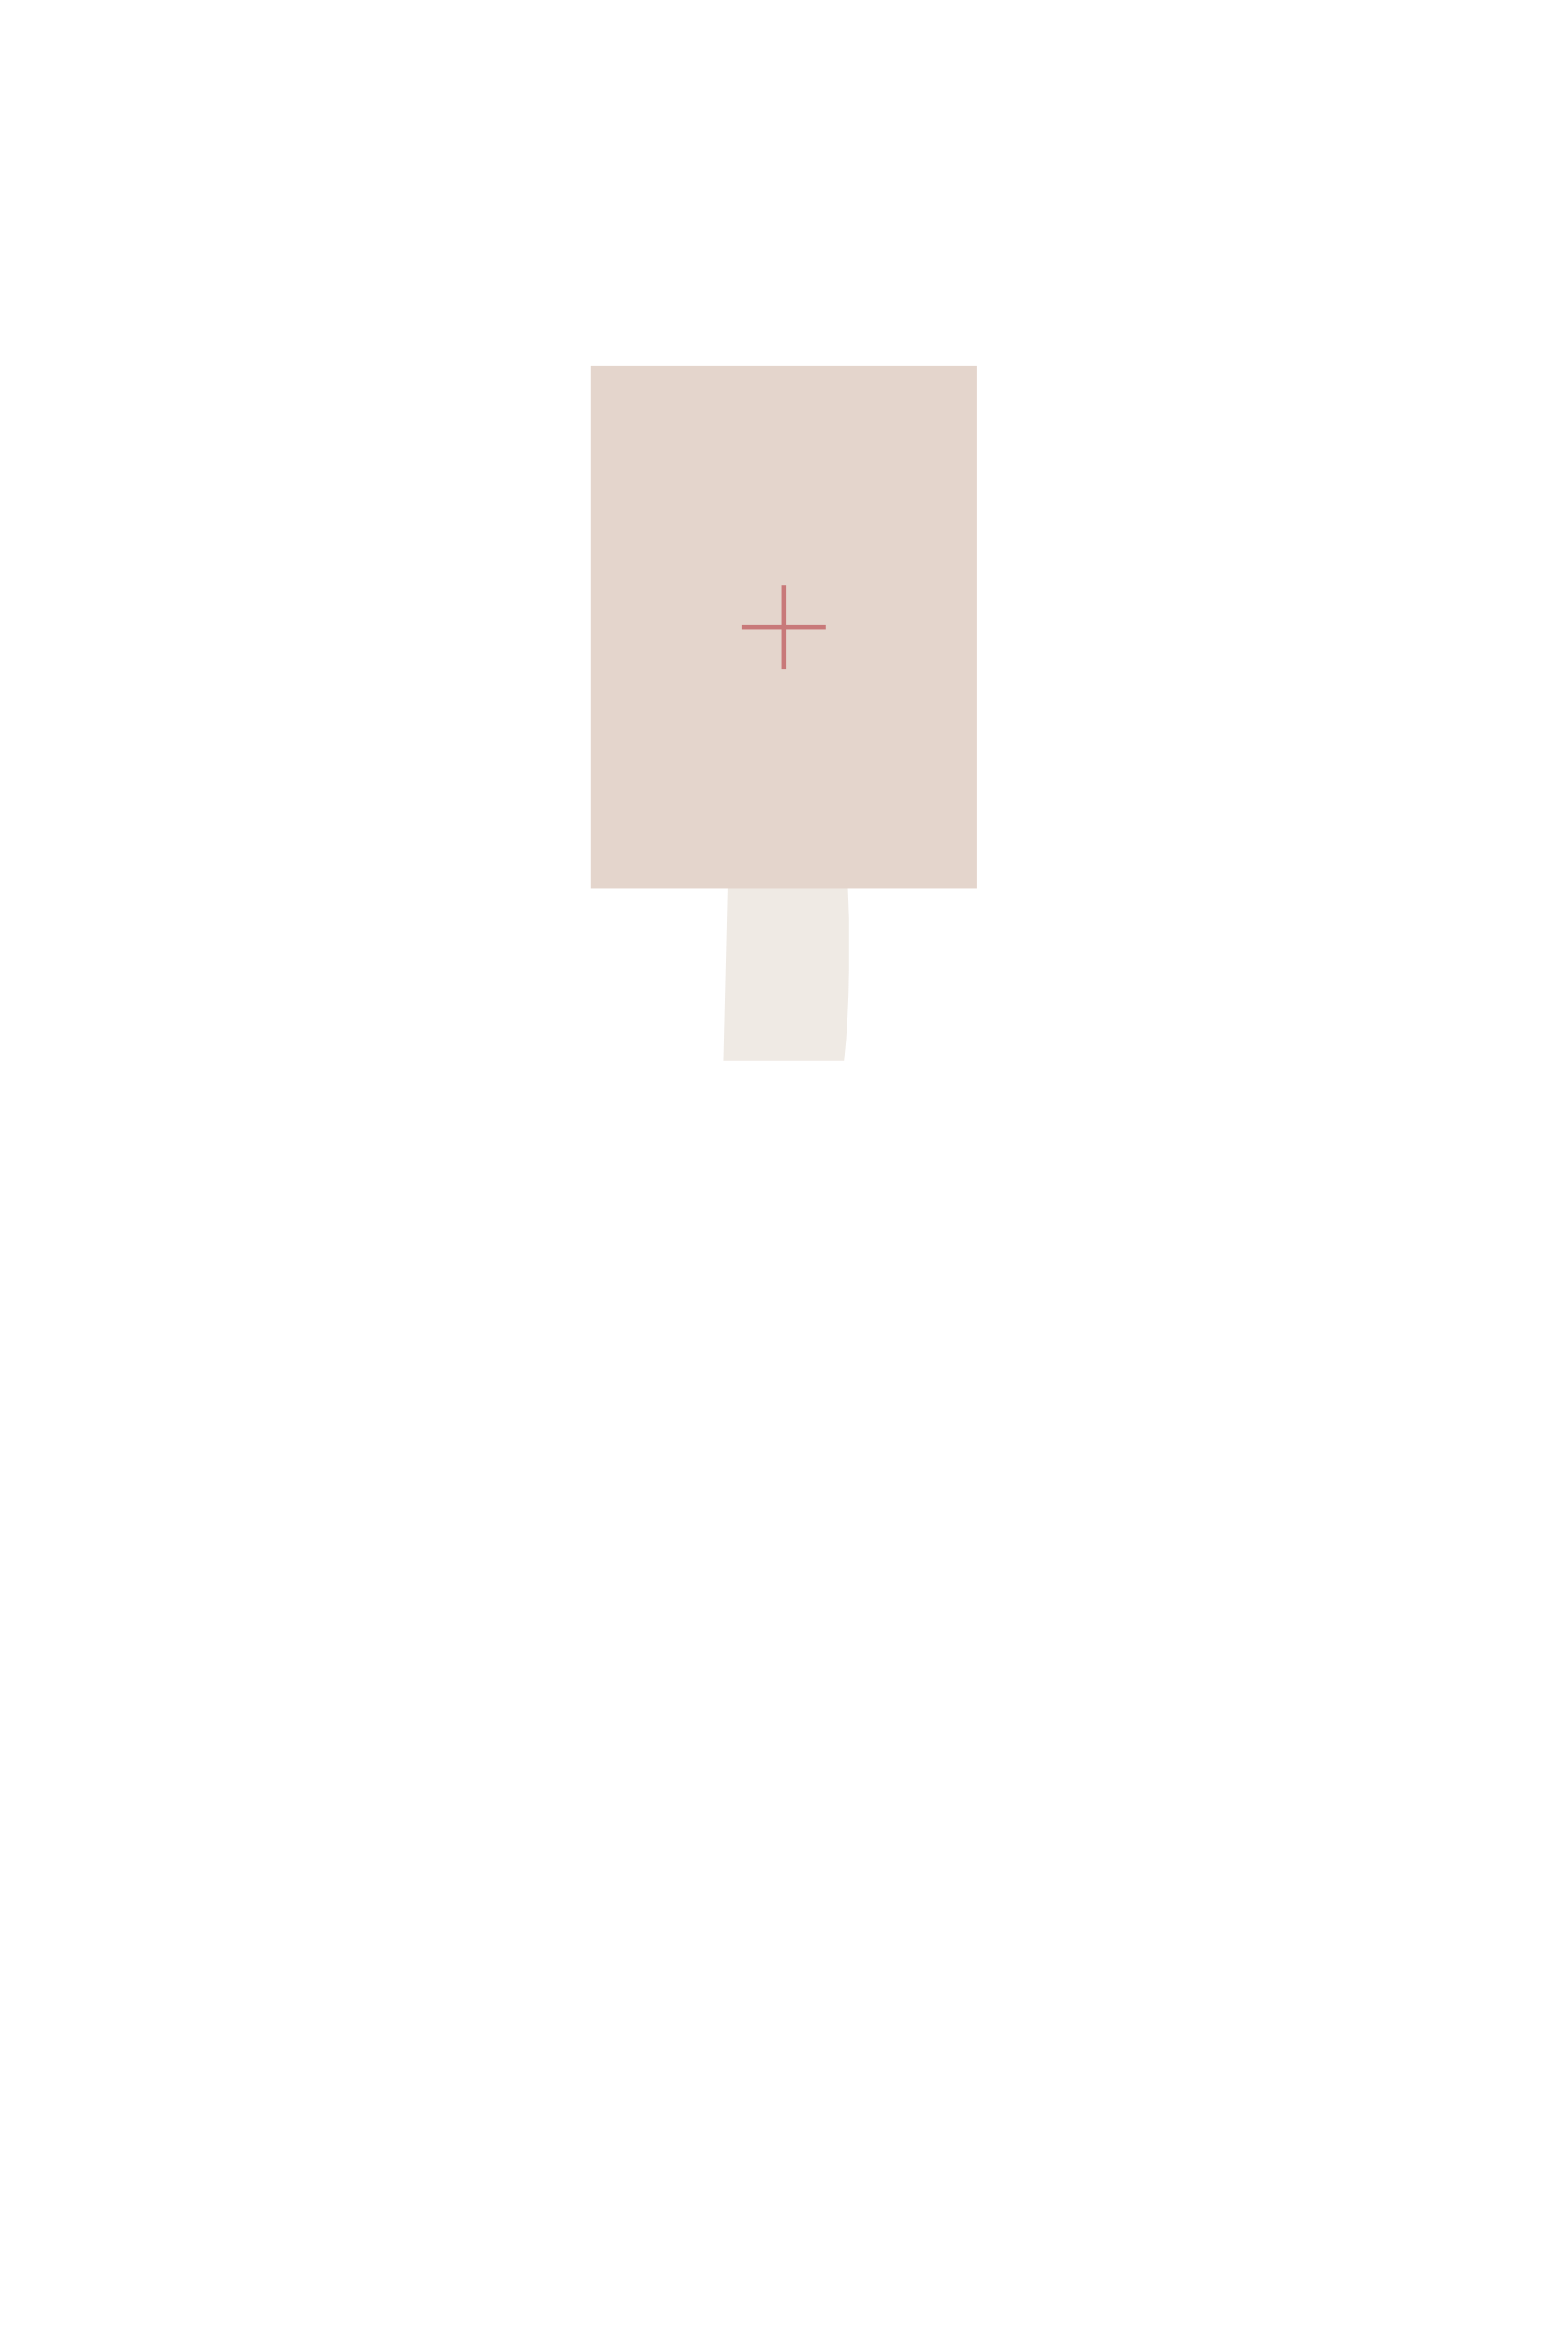
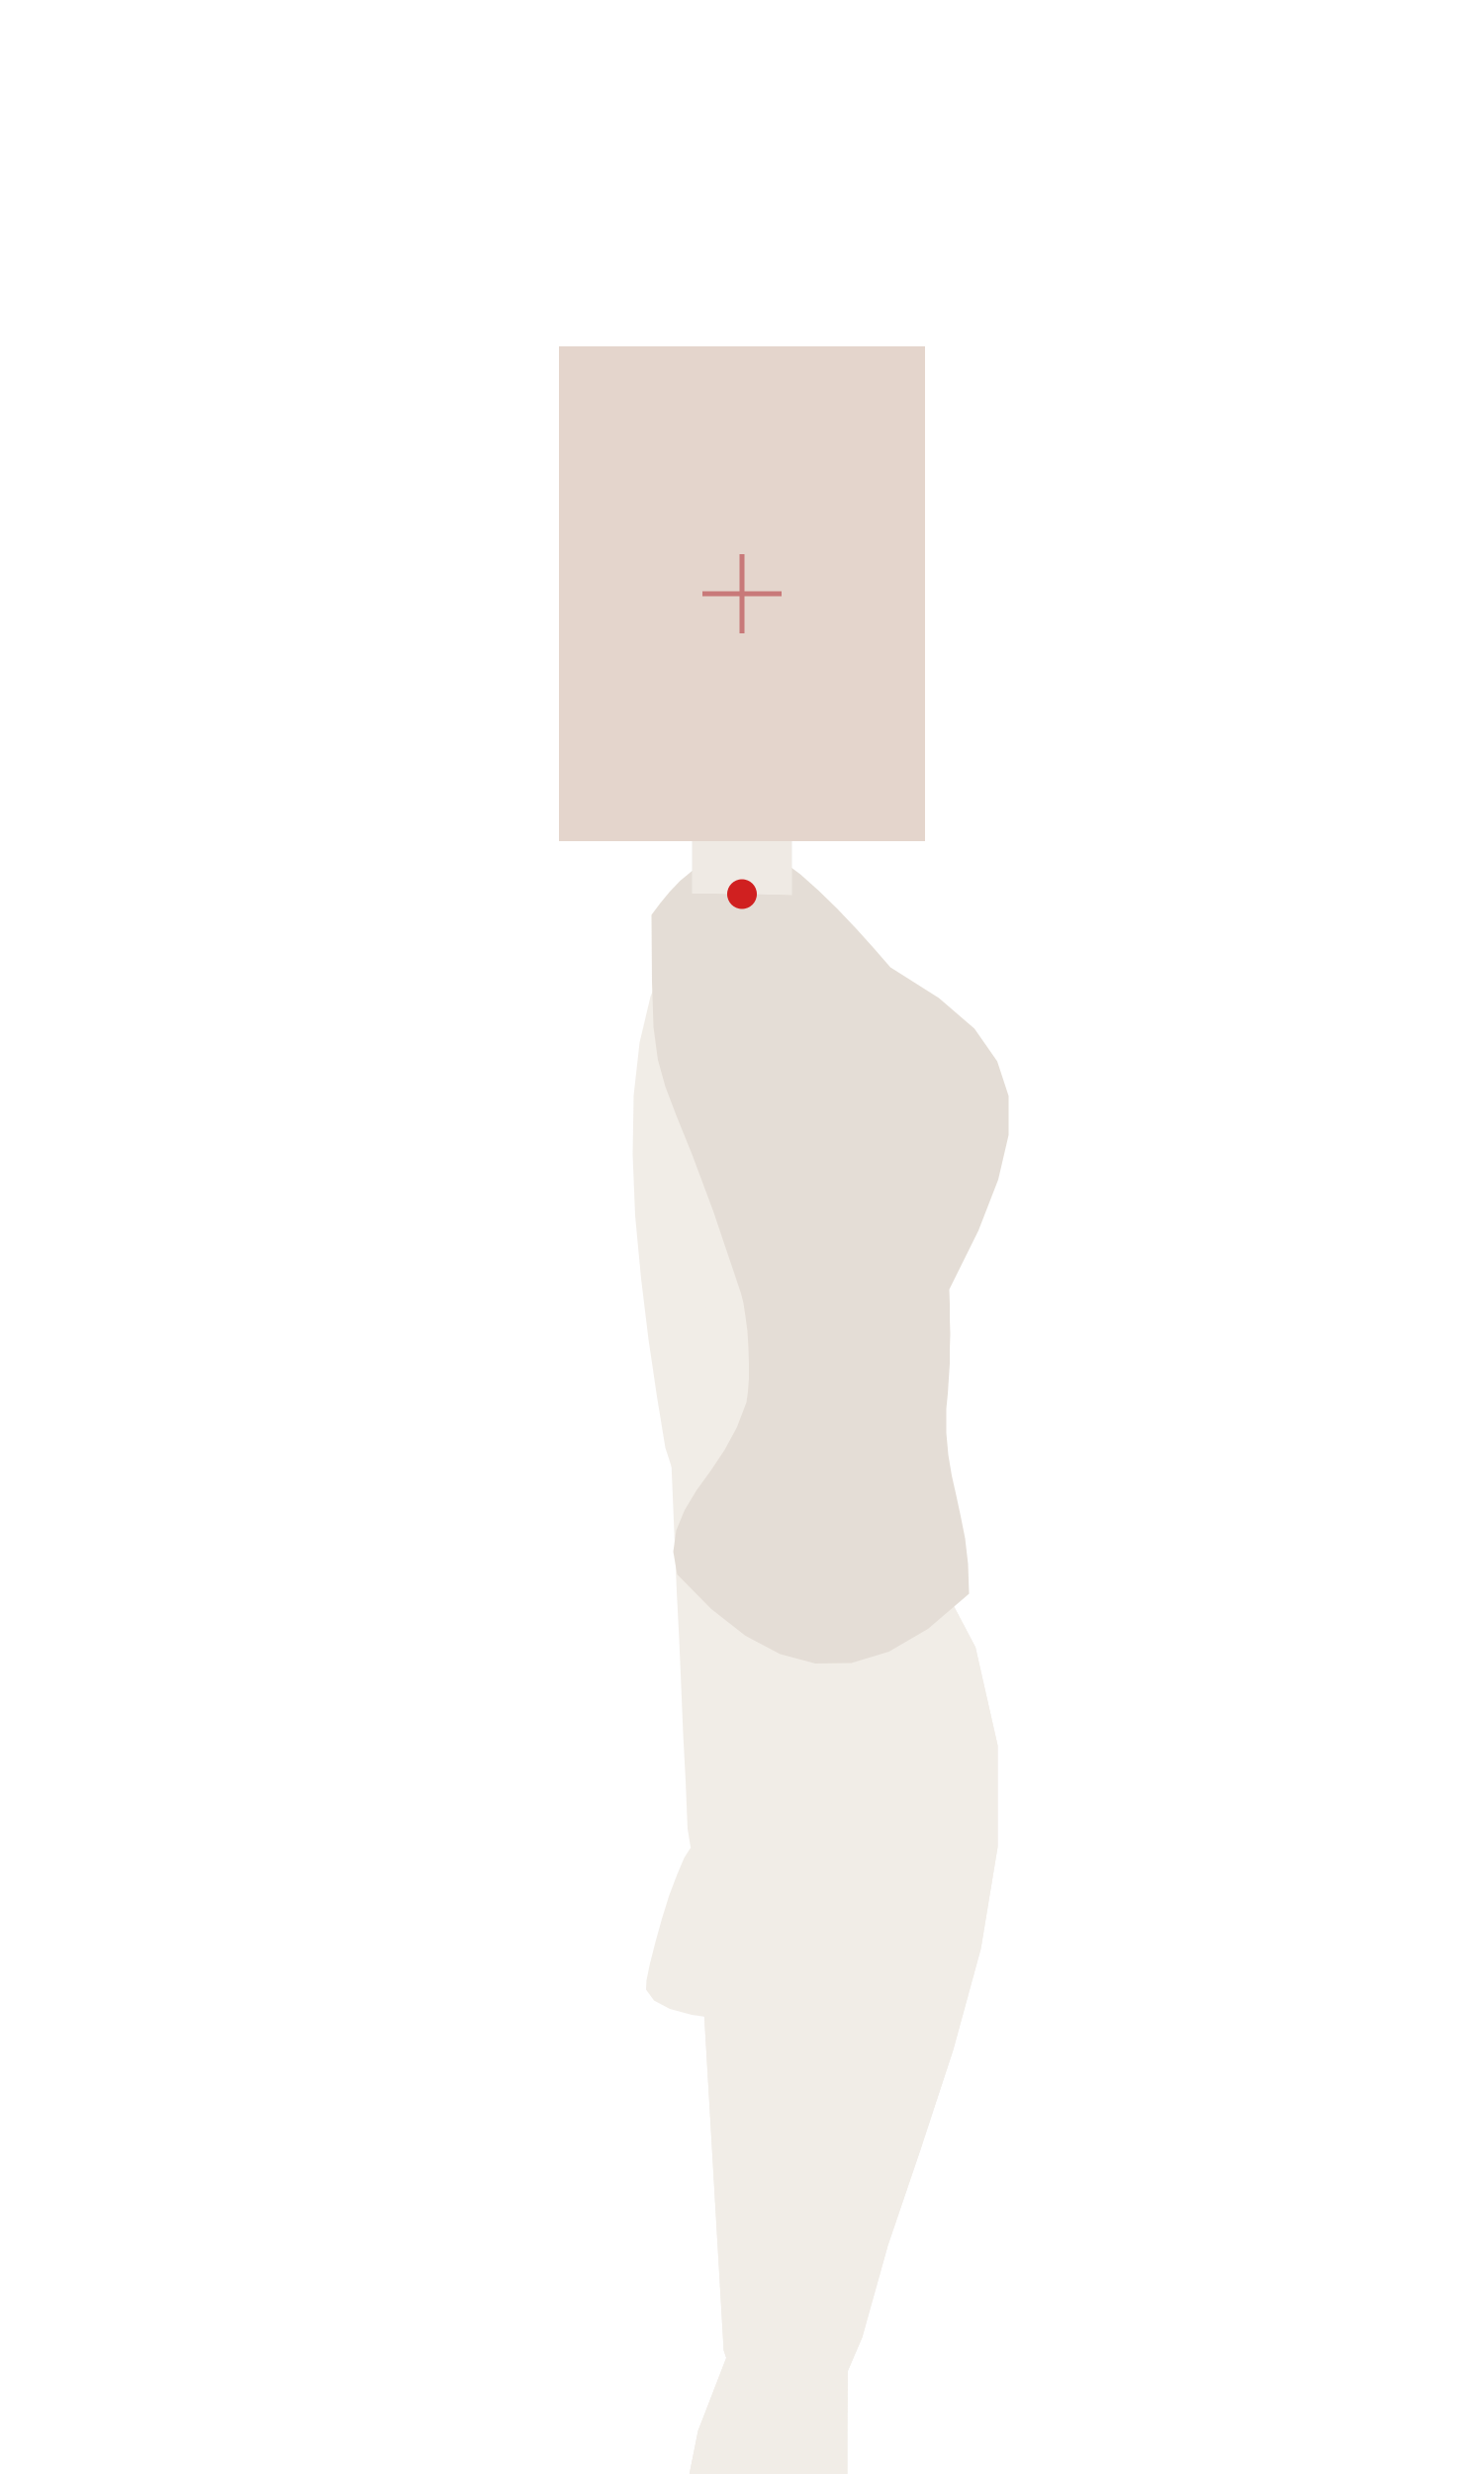
- <svg xmlns="http://www.w3.org/2000/svg" width="600" height="900" viewBox="-1.5 -1.2 3 4.5">
+ <svg xmlns="http://www.w3.org/2000/svg" width="600" height="1000" viewBox="-1.5 -1.2 3 5">
  <g id="guide" opacity="0.7">
-     <path d="M-0.115 0.83L-0.1 0.21L0.1 0.21L0.106 0.273L0.112 0.334L0.117 0.393L0.12 0.45L0.123 0.505L0.125 0.557L0.125 0.608L0.125 0.656L0.124 0.703L0.122 0.747L0.119 0.79L0.115 0.83Z" fill="#e8e1d9" />
+     <path d="M0.046 1.73L0.037 1.782L0.016 1.817L-0.013 1.838L-0.046 1.843L-0.081 1.834L-0.113 1.812L-0.139 1.775L-0.155 1.726L-0.172 1.622L-0.189 1.507L-0.204 1.384L-0.216 1.257L-0.221 1.133L-0.219 1.014L-0.207 0.907L-0.185 0.814L-0.169 0.776L-0.149 0.743L-0.124 0.715L-0.094 0.694L-0.059 0.678L-0.018 0.67L0.029 0.669L0.082 0.676L0.078 0.808L0.073 0.939L0.069 1.071L0.064 1.203L0.06 1.335L0.055 1.466L0.051 1.598Z" fill="#ebe5dd" />
+     <path d="M0.044 1.701L0.101 1.792L0.131 1.893L0.14 2.001L0.132 2.114L0.112 2.23L0.084 2.345L0.053 2.459L0.024 2.567L0.012 2.594L-0.006 2.608L-0.027 2.611L-0.05 2.604L-0.072 2.588L-0.09 2.564L-0.104 2.533L-0.11 2.496L-0.114 2.4L-0.119 2.304L-0.123 2.208L-0.127 2.113L-0.132 2.017L-0.136 1.921L-0.14 1.825L-0.144 1.729L-0.14 1.7L-0.127 1.676L-0.105 1.659L-0.078 1.65L-0.048 1.649L-0.016 1.657L0.016 1.674Z" fill="#ebe5dd" />
+     <path d="M0.008 2.541L0.021 2.559L0.036 2.592L0.053 2.636L0.068 2.685L0.082 2.736L0.092 2.783L0.097 2.821L0.094 2.845L0.076 2.864L0.042 2.875L-0.003 2.88L-0.053 2.879L-0.102 2.872L-0.146 2.86L-0.178 2.843L-0.194 2.821L-0.193 2.802L-0.186 2.768L-0.175 2.725L-0.162 2.678L-0.147 2.63L-0.131 2.588L-0.117 2.555L-0.105 2.536L-0.08 2.516L-0.06 2.506L-0.044 2.503L-0.031 2.506L-0.021 2.513L-0.011 2.522L-0.002 2.532Z" fill="#ebe5dd" />
+     <path d="M0.214 3.558L0.213 3.721L0.213 3.884L0.212 4.046L0.211 4.209L0.21 4.371L0.209 4.534L0.209 4.697L0.208 4.859L0.201 4.883L0.185 4.906L0.161 4.924L0.133 4.936L0.104 4.939L0.076 4.93L0.053 4.907L0.037 4.867L-0.002 4.707L-0.045 4.547L-0.085 4.386L-0.116 4.223L-0.131 4.057L-0.124 3.888L-0.089 3.713L-0.019 3.532L0.004 3.499L0.037 3.476L0.076 3.463L0.116 3.459L0.153 3.467L0.185 3.485L0.206 3.516Z" fill="#ebe5dd" />
+     <path d="M0.172 4.88L0.197 4.9L0.227 4.919L0.262 4.939L0.302 4.958L0.348 4.979L0.399 5.001L0.456 5.024L0.519 5.05L0.553 5.05L0.584 5.052L0.611 5.057L0.634 5.065L0.65 5.077L0.659 5.093L0.661 5.113L0.653 5.138L0.559 5.139L0.466 5.141L0.372 5.142L0.279 5.143L0.185 5.144L0.092 5.145L-0.002 5.147L-0.095 5.148L-0.087 5.12L-0.079 5.092L-0.071 5.063L-0.064 5.035L-0.056 5.007L-0.048 4.979L-0.04 4.951L-0.032 4.922L-0.006 4.917L0.019 4.912L0.045 4.906L0.07 4.901L0.096 4.896L0.121 4.89L0.146 4.885Z" fill="#ebe5dd" />
+     <path d="M0.37 1.936L0.472 2.129L0.517 2.328L0.517 2.532L0.483 2.738L0.427 2.943L0.361 3.144L0.295 3.338L0.243 3.524L0.213 3.594L0.174 3.638L0.129 3.658L0.082 3.659L0.038 3.645L0.001 3.619L-0.025 3.586L-0.037 3.55L-0.047 3.378L-0.057 3.206L-0.067 3.034L-0.077 2.863L-0.088 2.691L-0.098 2.519L-0.108 2.347L-0.118 2.175L-0.081 2.097L-0.033 2.039L0.024 1.998L0.088 1.972L0.157 1.956L0.228 1.947L0.299 1.941Z" fill="#ebe5dd" />
+     <path d="M0.214 3.558L0.213 3.721L0.213 3.884L0.212 4.046L0.211 4.209L0.21 4.371L0.209 4.534L0.209 4.697L0.208 4.859L0.201 4.883L0.185 4.906L0.161 4.924L0.133 4.936L0.104 4.939L0.076 4.93L0.053 4.907L0.037 4.867L-0.002 4.707L-0.045 4.547L-0.085 4.386L-0.116 4.223L-0.131 4.057L-0.124 3.888L-0.089 3.713L-0.019 3.532L0.004 3.499L0.037 3.476L0.076 3.463L0.116 3.459L0.153 3.467L0.185 3.485L0.206 3.516Z" fill="#ebe5dd" />
+     <path d="M0.172 4.88L0.197 4.9L0.227 4.919L0.262 4.939L0.302 4.958L0.348 4.979L0.399 5.001L0.456 5.024L0.519 5.05L0.553 5.05L0.584 5.052L0.611 5.057L0.634 5.065L0.65 5.077L0.659 5.093L0.661 5.113L0.653 5.138L0.559 5.139L0.466 5.141L0.372 5.142L0.279 5.143L0.185 5.144L0.092 5.145L-0.002 5.147L-0.095 5.148L-0.087 5.12L-0.079 5.092L-0.071 5.063L-0.064 5.035L-0.056 5.007L-0.048 4.979L-0.04 4.951L-0.032 4.922L-0.006 4.917L0.019 4.912L0.045 4.906L0.07 4.901L0.096 4.896L0.121 4.89L0.146 4.885Z" fill="#ebe5dd" />
+     <path d="M0.37 1.936L0.472 2.129L0.517 2.328L0.517 2.532L0.483 2.738L0.427 2.943L0.361 3.144L0.295 3.338L0.243 3.524L0.213 3.594L0.174 3.638L0.129 3.658L0.082 3.659L0.038 3.645L0.001 3.619L-0.025 3.586L-0.037 3.55L-0.047 3.378L-0.057 3.206L-0.067 3.034L-0.077 2.863L-0.088 2.691L-0.098 2.519L-0.108 2.347L-0.118 2.175L-0.081 2.097L-0.033 2.039L0.024 1.998L0.088 1.972L0.157 1.956L0.228 1.947L0.299 1.941Z" fill="#ebe5dd" />
+     <path d="M0.17 1.73L0.161 1.782L0.14 1.817L0.111 1.838L0.078 1.843L0.043 1.834L0.011 1.812L-0.015 1.775L-0.031 1.726L-0.048 1.622L-0.065 1.507L-0.08 1.384L-0.091 1.257L-0.097 1.133L-0.095 1.014L-0.083 0.907L-0.061 0.814L-0.045 0.776L-0.025 0.743L0 0.715L0.03 0.694L0.065 0.678L0.106 0.67L0.153 0.669L0.207 0.676L0.202 0.808L0.198 0.939L0.193 1.071L0.188 1.203L0.184 1.335L0.179 1.466L0.175 1.598Z" fill="#ebe5dd" />
+     <path d="M0.168 1.701L0.225 1.792L0.255 1.893L0.264 2.001L0.256 2.114L0.236 2.23L0.208 2.345L0.177 2.459L0.148 2.567L0.136 2.594L0.118 2.608L0.097 2.611L0.074 2.604L0.052 2.588L0.034 2.564L0.02 2.533L0.014 2.496L0.01 2.4L0.005 2.304L0.001 2.208L-0.003 2.113L-0.007 2.017L-0.012 1.921L-0.016 1.825L-0.02 1.729L-0.016 1.7L-0.002 1.676L0.019 1.659L0.046 1.65L0.077 1.649L0.108 1.657L0.14 1.674Z" fill="#ebe5dd" />
+     <path d="M0.132 2.541L0.145 2.559L0.16 2.592L0.177 2.636L0.193 2.685L0.206 2.736L0.216 2.783L0.221 2.821L0.219 2.845L0.2 2.864L0.166 2.875L0.121 2.88L0.071 2.879L0.022 2.872L-0.022 2.86L-0.054 2.843L-0.069 2.821L-0.068 2.802L-0.062 2.768L-0.051 2.725L-0.038 2.678L-0.023 2.63L-0.007 2.588L0.007 2.555L0.019 2.536L0.044 2.516L0.064 2.506L0.08 2.503L0.093 2.506L0.104 2.513L0.113 2.522L0.122 2.532Z" fill="#ebe5dd" />
+     <path d="M0.3 0.755L0.267 0.717L0.231 0.677L0.193 0.637L0.155 0.6L0.118 0.567L0.083 0.541L0.053 0.525L0.028 0.519L-0.012 0.523L-0.046 0.532L-0.076 0.544L-0.102 0.561L-0.125 0.58L-0.146 0.602L-0.165 0.625L-0.183 0.649L-0.182 0.784L-0.179 0.876L-0.17 0.942L-0.155 0.996L-0.133 1.054L-0.101 1.133L-0.058 1.248L-0.002 1.414L0.003 1.434L0.007 1.461L0.011 1.491L0.013 1.523L0.014 1.555L0.014 1.586L0.012 1.613L0.009 1.634L-0.01 1.684L-0.035 1.73L-0.063 1.772L-0.092 1.812L-0.116 1.852L-0.133 1.893L-0.139 1.936L-0.131 1.982L-0.062 2.052L0.007 2.106L0.077 2.143L0.148 2.162L0.221 2.161L0.297 2.138L0.376 2.092L0.459 2.021L0.457 1.961L0.451 1.909L0.442 1.864L0.433 1.822L0.424 1.782L0.417 1.74L0.413 1.696L0.413 1.647L0.416 1.617L0.418 1.586L0.42 1.556L0.42 1.526L0.421 1.496L0.42 1.466L0.42 1.436L0.419 1.406L0.478 1.287L0.518 1.184L0.539 1.094L0.539 1.015L0.516 0.945L0.47 0.879L0.398 0.817Z" fill="#d9cfc4" />
+     <path d="M0.101 0.609L0.101 0.558L0.101 0.508L0.101 0.458L0.101 0.408L0.101 0.358L0.101 0.308L0.101 0.258L0.101 0.208L0.076 0.208L0.05 0.209L0.025 0.209L0 0.21L-0.025 0.211L-0.05 0.211L-0.076 0.212L-0.101 0.212L-0.101 0.262L-0.101 0.311L-0.101 0.36L-0.101 0.409L-0.101 0.458L-0.101 0.507L-0.101 0.557L-0.101 0.606L-0.076 0.606L-0.051 0.606L-0.025 0.607L0 0.607L0.025 0.607L0.051 0.608L0.076 0.608Z" fill="#e8e1d9" />
    <path d="M-0.37 -0.5L0.37 -0.5L0.37 0.5L-0.37 0.5Z" fill="#d9c3b6" />
    <path d="M-0.08 0H0.08M0 -0.08V0.08" stroke="#b04040" stroke-width="0.01" fill="none" />
  </g>
+   <g id="hair-body" />
  <g id="back" />
  <g id="head" />
  <g id="mouth-1" />
  <g id="mouth-2" />
  <g id="mouth-3" />
+   <g id="anchors">
+     <circle id="nape" cx="0" cy="0.607" r="0.03" fill="#d02020" />
+   </g>
</svg>
